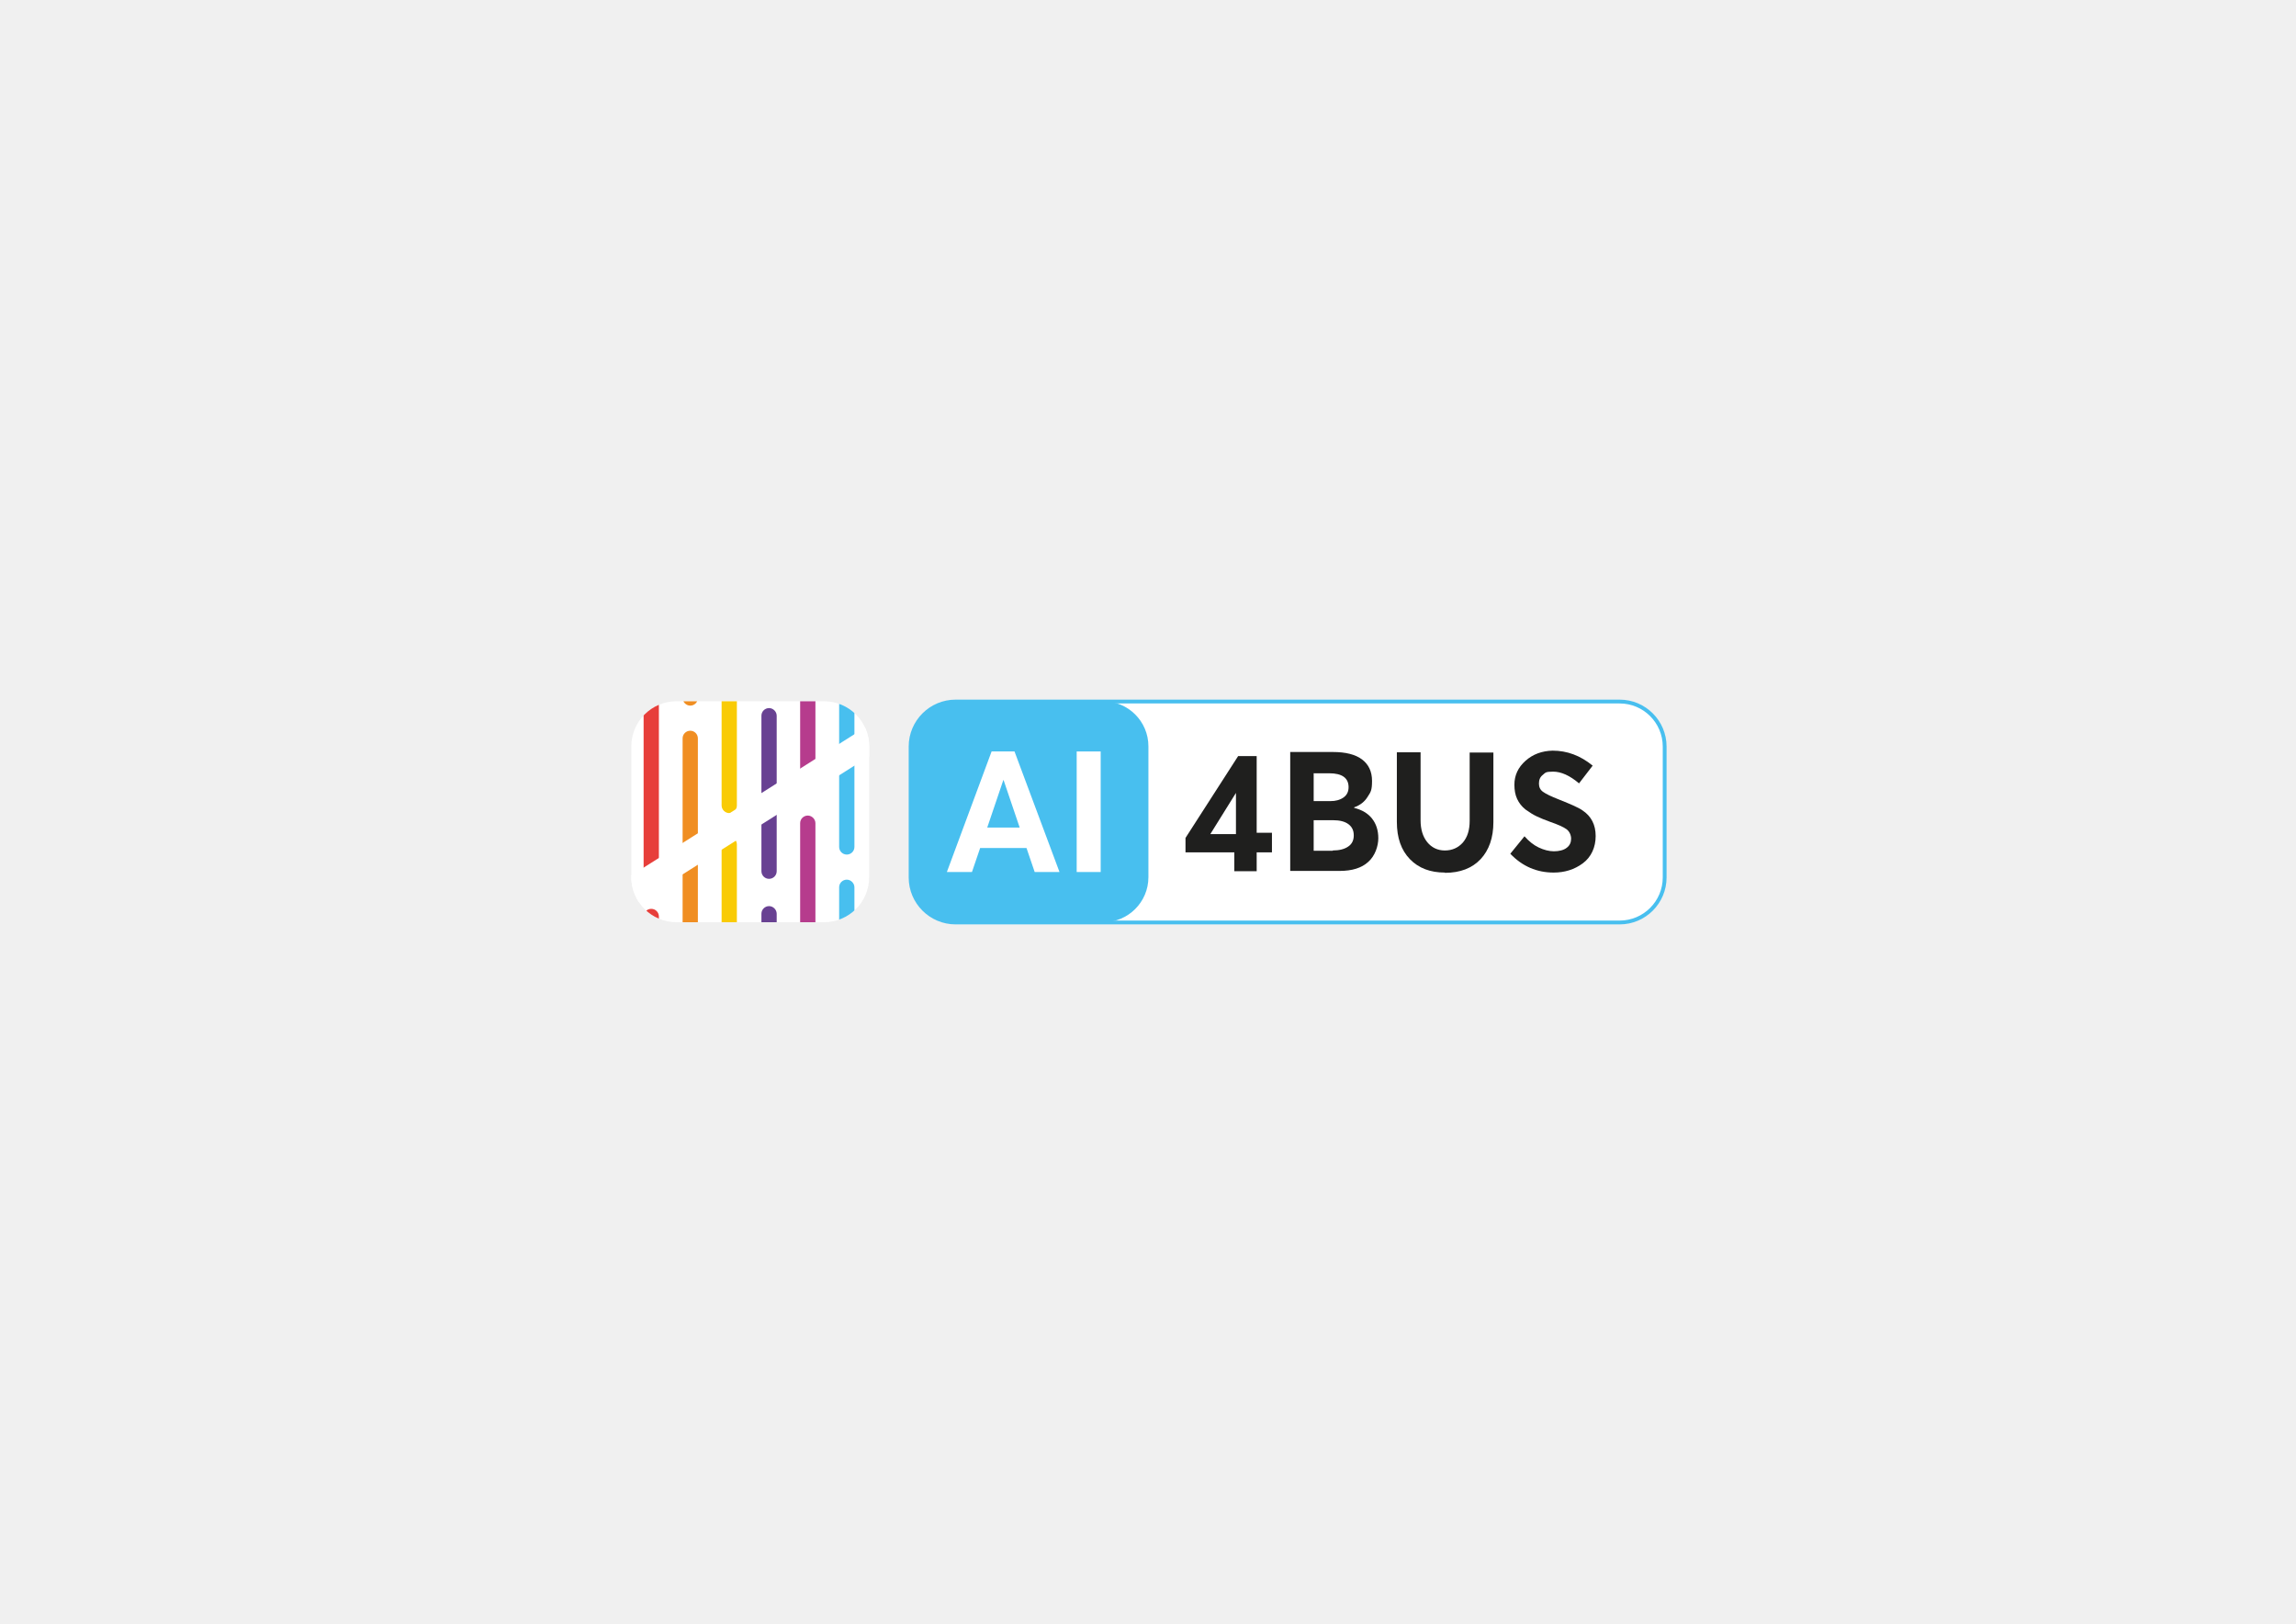
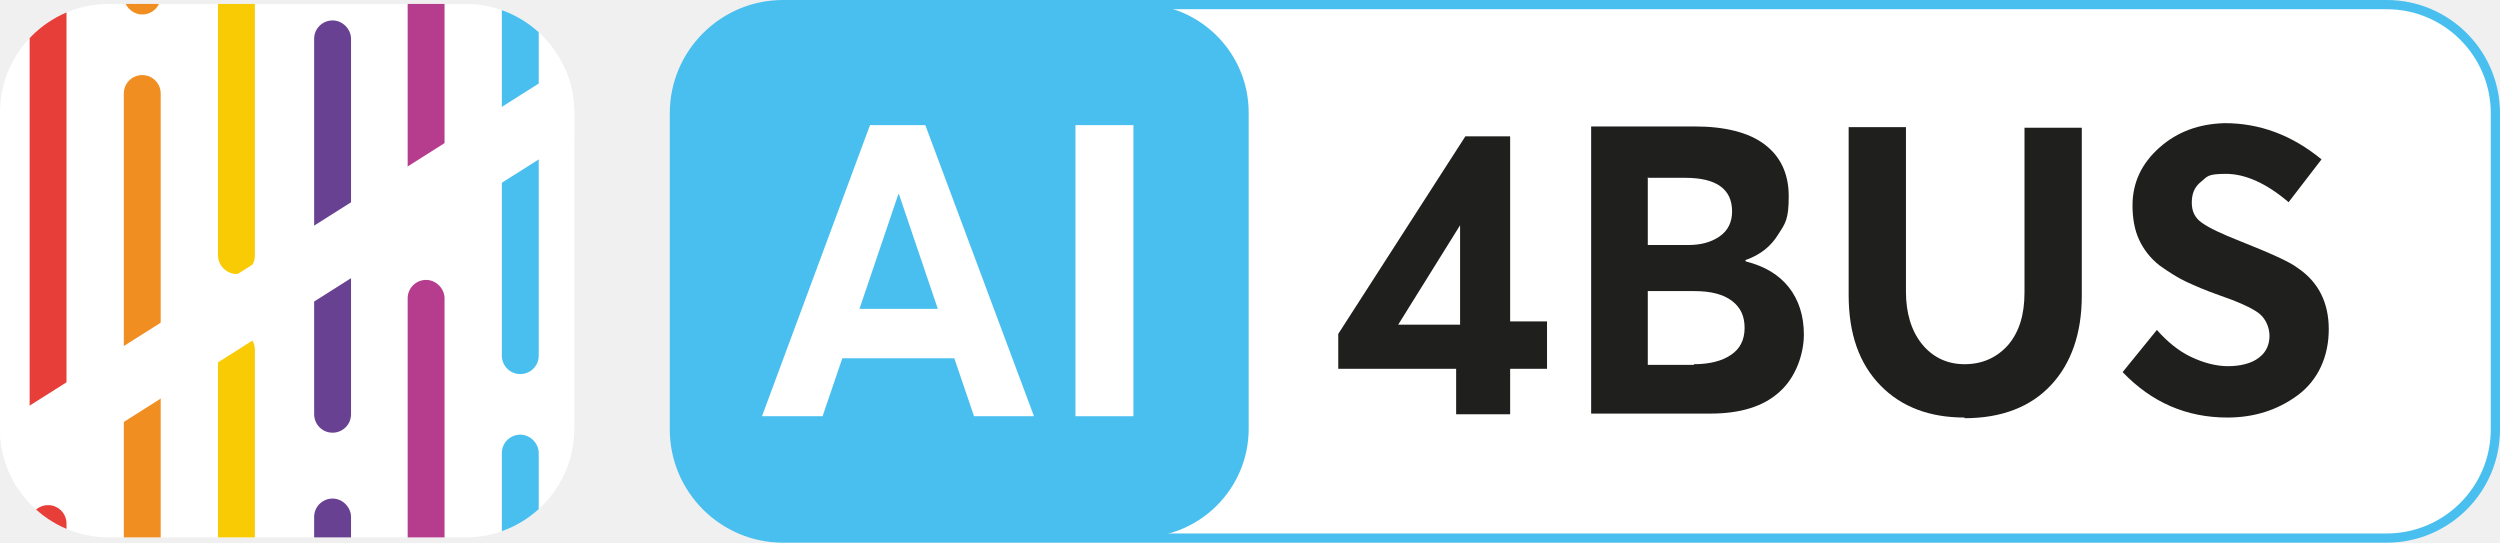
- <svg xmlns="http://www.w3.org/2000/svg" id="Capa_1" version="1.1" viewBox="0 0 841.9 595.3">
-   <defs>
-     <style>
+ <svg xmlns="http://www.w3.org/2000/svg" id="Capa_1" version="1.1" viewBox="0 0 379.6 82.4" width="379.6" height="82.4">
+   <defs id="defs1">
+     <style id="style1">
      .st0 {
        fill: #48bfef;
      }

      .st1 {
        fill: none;
        stroke: #48bfef;
        stroke-miterlimit: 10;
        stroke-width: 1.4px;
      }

      .st2 {
        fill: #b63c8d;
      }

      .st3 {
        fill: #e73e3a;
      }

      .st4 {
        fill: #fff;
      }

      .st5 {
        fill: #1f1f1e;
      }

      .st6 {
        fill: #684192;
      }

      .st7 {
        fill: #f9cb05;
      }

      .st8 {
        fill: #f08e22;
      }

      .st9 {
        clip-path: url(#clippath);
      }
    </style>
    <clipPath id="clippath">
-       <path class="st4" d="M302.2,338.1h-54.2c-9.1,0-16.5-7.4-16.5-16.5v-48c0-9.1,7.4-16.5,16.5-16.5h54.2c9.1,0,16.5,7.4,16.5,16.5v48c0,9.1-7.4,16.5-16.5,16.5" />
+       <path class="st4" d="M 302.2,338.1 H 248 c -9.1,0 -16.5,-7.4 -16.5,-16.5 v -48 c 0,-9.1 7.4,-16.5 16.5,-16.5 h 54.2 c 9.1,0 16.5,7.4 16.5,16.5 v 48 c 0,9.1 -7.4,16.5 -16.5,16.5" id="path1" />
    </clipPath>
  </defs>
-   <path class="st4" d="M593.9,338.1h-243.5c-9.1,0-16.5-7.4-16.5-16.5v-48c0-9.1,7.4-16.5,16.5-16.5h243.5c9.1,0,16.5,7.4,16.5,16.5v48c0,9.1-7.4,16.5-16.5,16.5" />
-   <path class="st1" d="M350.4,257.2h243.5c9.1,0,16.5,7.4,16.5,16.5v48c0,9.1-7.4,16.5-16.5,16.5h-243.5c-9.1,0-16.5-7.4-16.5-16.5v-48c0-9.1,7.4-16.5,16.5-16.5Z" />
-   <path class="st0" d="M404.6,338.1h-54.2c-9.1,0-16.5-7.4-16.5-16.5v-48c0-9.1,7.4-16.5,16.5-16.5h54.2c9.1,0,16.5,7.4,16.5,16.5v48c0,9.1-7.4,16.5-16.5,16.5" />
-   <path class="st5" d="M452.6,319.4v-6.9h-17.9v-5.3l19.3-30h6.8v28.1h5.6v7.2h-5.6v6.9h-8.2ZM443.8,305.8h9.4v-15.1l-9.4,15.1Z" />
-   <path class="st5" d="M496.6,296.2c2.8.7,5,2,6.5,3.9,1.5,1.9,2.3,4.3,2.3,7.2s-1.2,6.5-3.7,8.7c-2.4,2.2-5.9,3.3-10.5,3.3h-18.1v-43.6h15.7c4.6,0,8.2.9,10.6,2.7,2.4,1.8,3.7,4.4,3.7,7.9s-.5,4.1-1.6,5.8c-1.1,1.8-2.7,3.1-5,3.9h0ZM481.7,283.4v10.3h6.2c1.8,0,3.4-.4,4.7-1.3,1.3-.9,1.9-2.2,1.9-3.8,0-3.4-2.4-5.1-7.1-5.1h-5.6ZM488.7,311.8c2.4,0,4.3-.5,5.6-1.4,1.4-.9,2.1-2.3,2.1-4.1s-.6-3.1-1.9-4.1c-1.3-1-3.2-1.5-5.7-1.5h-7.1v11.2h7Z" />
-   <path class="st5" d="M529.8,319.9c-5.3,0-9.6-1.6-12.8-4.9-3.2-3.3-4.8-7.8-4.8-13.7v-25.5h8.7v25c0,3.2.8,5.9,2.4,7.9,1.6,2,3.8,3.1,6.5,3.1s4.9-1,6.6-2.9c1.7-2,2.5-4.6,2.5-8v-25h8.7v25.5c0,5.7-1.6,10.3-4.7,13.6-3.1,3.3-7.5,5-13.1,5" />
-   <path class="st5" d="M569.7,319.9c-6.2,0-11.5-2.3-15.9-6.9l5.2-6.4c1.6,1.8,3.3,3.2,5.2,4.1,1.9.9,3.8,1.4,5.6,1.4s3.6-.4,4.7-1.3c1.1-.8,1.6-2,1.6-3.3s-.6-2.7-1.7-3.5c-1.1-.8-3.1-1.7-6-2.7-2-.7-3.6-1.4-4.9-2-1.3-.6-2.7-1.5-4.1-2.5-1.4-1.1-2.4-2.4-3.1-3.9-.7-1.5-1-3.3-1-5.2,0-3.5,1.4-6.4,4.1-8.8,2.7-2.4,6-3.6,9.9-3.7,5.3,0,10.2,1.8,14.7,5.5l-5,6.5c-3.4-2.9-6.6-4.3-9.5-4.3s-2.8.4-3.8,1.2c-1,.8-1.4,1.8-1.4,3.2,0,1.3.5,2.3,1.5,3,1.1.8,3,1.7,5.8,2.8,4.5,1.8,7.5,3.1,8.8,4.1,3.1,2.1,4.7,5.2,4.7,9.3s-1.6,7.7-4.7,10c-3.1,2.3-6.7,3.4-10.7,3.4" />
-   <path class="st4" d="M379.4,319.7l-3-8.8h-17l-3,8.8h-9.2l16.4-44.2h8.4l16.5,44.2h-9.2ZM362,303.4h11.9l-5.9-17.4h-.1l-5.9,17.4Z" />
-   <rect class="st4" x="394.8" y="275.5" width="8.8" height="44.2" />
-   <g>
-     <path class="st4" d="M302.2,338.1h-54.2c-9.1,0-16.5-7.4-16.5-16.5v-48c0-9.1,7.4-16.5,16.5-16.5h54.2c9.1,0,16.5,7.4,16.5,16.5v48c0,9.1-7.4,16.5-16.5,16.5" />
-     <g class="st9">
-       <g>
-         <path class="st6" d="M282,322.2c-1.6,0-2.8-1.3-2.8-2.8v-57c0-1.6,1.3-2.8,2.8-2.8s2.8,1.3,2.8,2.8v57c0,1.6-1.3,2.8-2.8,2.8" />
-         <path class="st2" d="M296.2,289.8c-1.6,0-2.8-1.3-2.8-2.8v-81.9c0-1.6,1.3-2.8,2.8-2.8s2.8,1.3,2.8,2.8v81.9c0,1.6-1.3,2.8-2.8,2.8" />
-         <path class="st2" d="M296.2,355.4c-1.6,0-2.8-1.3-2.8-2.8v-50.8c0-1.6,1.3-2.8,2.8-2.8s2.8,1.3,2.8,2.8v50.8c0,1.6-1.3,2.8-2.8,2.8" />
-         <path class="st6" d="M282,250.9c-1.6,0-2.8-1.3-2.8-2.8v-43c0-1.6,1.3-2.8,2.8-2.8s2.8,1.3,2.8,2.8v43c0,1.6-1.3,2.8-2.8,2.8" />
-         <path class="st6" d="M282,355.4c-1.6,0-2.8-1.3-2.8-2.8v-17.6c0-1.6,1.3-2.8,2.8-2.8s2.8,1.3,2.8,2.8v17.6c0,1.6-1.3,2.8-2.8,2.8" />
-         <path class="st0" d="M310.5,224.5c-1.6,0-2.8-1.3-2.8-2.8v-16.5c0-1.6,1.3-2.8,2.8-2.8s2.8,1.3,2.8,2.8v16.5c0,1.6-1.3,2.8-2.8,2.8" />
-         <path class="st0" d="M310.5,313.3c-1.6,0-2.8-1.3-2.8-2.8v-74.3c0-1.6,1.3-2.8,2.8-2.8s2.8,1.3,2.8,2.8v74.3c0,1.6-1.3,2.8-2.8,2.8" />
-         <path class="st0" d="M310.5,355.4c-1.6,0-2.8-1.3-2.8-2.8v-27.3c0-1.6,1.3-2.8,2.8-2.8s2.8,1.3,2.8,2.8v27.3c0,1.6-1.3,2.8-2.8,2.8" />
-         <path class="st8" d="M253.1,267.9c1.6,0,2.8,1.3,2.8,2.8v81.9c0,1.6-1.3,2.8-2.8,2.8s-2.8-1.3-2.8-2.8v-81.9c0-1.6,1.3-2.8,2.8-2.8" />
-         <path class="st8" d="M253.1,202.3c1.6,0,2.8,1.3,2.8,2.8v50.8c0,1.6-1.3,2.8-2.8,2.8s-2.8-1.3-2.8-2.8v-50.8c0-1.6,1.3-2.8,2.8-2.8" />
-         <path class="st7" d="M267.4,306.8c1.6,0,2.8,1.3,2.8,2.8v43c0,1.6-1.3,2.8-2.8,2.8s-2.8-1.3-2.8-2.8v-43c0-1.6,1.3-2.8,2.8-2.8" />
-         <path class="st7" d="M267.4,202.3c1.6,0,2.8,1.3,2.8,2.8v17.6c0,1.6-1.3,2.8-2.8,2.8s-2.8-1.3-2.8-2.8v-17.6c0-1.6,1.3-2.8,2.8-2.8" />
-         <path class="st7" d="M267.4,235.5c1.6,0,2.8,1.3,2.8,2.8v57c0,1.6-1.3,2.8-2.8,2.8s-2.8-1.3-2.8-2.8v-57c0-1.6,1.3-2.8,2.8-2.8" />
-         <path class="st3" d="M238.8,333.2c1.6,0,2.8,1.3,2.8,2.8v16.5c0,1.6-1.3,2.8-2.8,2.8s-2.8-1.3-2.8-2.8v-16.5c0-1.6,1.3-2.8,2.8-2.8" />
-         <path class="st3" d="M238.8,244.4c1.6,0,2.8,1.3,2.8,2.8v74.3c0,1.6-1.3,2.8-2.8,2.8s-2.8-1.3-2.8-2.8v-74.3c0-1.6,1.3-2.8,2.8-2.8" />
-         <path class="st3" d="M238.8,202.3c1.6,0,2.8,1.3,2.8,2.8v27.3c0,1.6-1.3,2.8-2.8,2.8s-2.8-1.3-2.8-2.8v-27.3c0-1.6,1.3-2.8,2.8-2.8" />
-         <polygon class="st4" points="348.4 258.5 178.8 365.8 177.5 355.1 347.1 247.8 348.4 258.5" />
+   <path class="st4" d="M 362.4,81.6 H 118.9 c -9.1,0 -16.5,-7.4 -16.5,-16.5 v -48 C 102.4,8 109.8,0.6 118.9,0.6 H 362.4 C 371.5,0.6 378.9,8 378.9,17.1 v 48 c 0,9.1 -7.4,16.5 -16.5,16.5" id="path2" />
+   <path class="st1" d="M 118.9,0.7 H 362.4 C 371.5,0.7 378.9,8.1 378.9,17.2 v 48 c 0,9.1 -7.4,16.5 -16.5,16.5 H 118.9 c -9.1,0 -16.5,-7.4 -16.5,-16.5 v -48 c 0,-9.1 7.4,-16.5 16.5,-16.5 z" id="path3" />
+   <path class="st0" d="m 173.1,81.6 h -54.2 c -9.1,0 -16.5,-7.4 -16.5,-16.5 v -48 c 0,-9.1 7.4,-16.5 16.5,-16.5 h 54.2 C 182.2,0.6 189.6,8 189.6,17.1 v 48 c 0,9.1 -7.4,16.5 -16.5,16.5" id="path4" />
+   <path class="st5" d="M 221.1,62.9 V 56 h -17.9 v -5.3 l 19.3,-30 h 6.8 v 28.1 h 5.6 V 56 h -5.6 v 6.9 z m -8.8,-13.6 h 9.4 V 34.2 Z" id="path5" />
+   <path class="st5" d="m 265.1,39.7 c 2.8,0.7 5,2 6.5,3.9 1.5,1.9 2.3,4.3 2.3,7.2 0,2.9 -1.2,6.5 -3.7,8.7 -2.4,2.2 -5.9,3.3 -10.5,3.3 H 241.6 V 19.2 h 15.7 c 4.6,0 8.2,0.9 10.6,2.7 2.4,1.8 3.7,4.4 3.7,7.9 0,3.5 -0.5,4.1 -1.6,5.8 -1.1,1.8 -2.7,3.1 -5,3.9 v 0 z M 250.2,26.9 v 10.3 h 6.2 c 1.8,0 3.4,-0.4 4.7,-1.3 1.3,-0.9 1.9,-2.2 1.9,-3.8 0,-3.4 -2.4,-5.1 -7.1,-5.1 h -5.6 z m 7,28.4 c 2.4,0 4.3,-0.5 5.6,-1.4 1.4,-0.9 2.1,-2.3 2.1,-4.1 0,-1.8 -0.6,-3.1 -1.9,-4.1 -1.3,-1 -3.2,-1.5 -5.7,-1.5 h -7.1 v 11.2 h 7 z" id="path6" />
+   <path class="st5" d="m 298.3,63.4 c -5.3,0 -9.6,-1.6 -12.8,-4.9 -3.2,-3.3 -4.8,-7.8 -4.8,-13.7 V 19.3 h 8.7 v 25 c 0,3.2 0.8,5.9 2.4,7.9 1.6,2 3.8,3.1 6.5,3.1 2.7,0 4.9,-1 6.6,-2.9 1.7,-2 2.5,-4.6 2.5,-8 v -25 h 8.7 v 25.5 c 0,5.7 -1.6,10.3 -4.7,13.6 -3.1,3.3 -7.5,5 -13.1,5" id="path7" />
+   <path class="st5" d="m 338.2,63.4 c -6.2,0 -11.5,-2.3 -15.9,-6.9 l 5.2,-6.4 c 1.6,1.8 3.3,3.2 5.2,4.1 1.9,0.9 3.8,1.4 5.6,1.4 1.8,0 3.6,-0.4 4.7,-1.3 1.1,-0.8 1.6,-2 1.6,-3.3 0,-1.3 -0.6,-2.7 -1.7,-3.5 -1.1,-0.8 -3.1,-1.7 -6,-2.7 -2,-0.7 -3.6,-1.4 -4.9,-2 -1.3,-0.6 -2.7,-1.5 -4.1,-2.5 -1.4,-1.1 -2.4,-2.4 -3.1,-3.9 -0.7,-1.5 -1,-3.3 -1,-5.2 0,-3.5 1.4,-6.4 4.1,-8.8 2.7,-2.4 6,-3.6 9.9,-3.7 5.3,0 10.2,1.8 14.7,5.5 l -5,6.5 c -3.4,-2.9 -6.6,-4.3 -9.5,-4.3 -2.9,0 -2.8,0.4 -3.8,1.2 -1,0.8 -1.4,1.8 -1.4,3.2 0,1.3 0.5,2.3 1.5,3 1.1,0.8 3,1.7 5.8,2.8 4.5,1.8 7.5,3.1 8.8,4.1 3.1,2.1 4.7,5.2 4.7,9.3 0,4.1 -1.6,7.7 -4.7,10 -3.1,2.3 -6.7,3.4 -10.7,3.4" id="path8" />
+   <path class="st4" d="m 147.9,63.2 -3,-8.8 h -17 l -3,8.8 h -9.2 L 132.1,19 h 8.4 L 157,63.2 h -9.2 z M 130.5,46.9 h 11.9 l -5.9,-17.4 h -0.1 z" id="path9" />
+   <rect class="st4" x="163.3" y="19" width="8.8" height="44.2" id="rect9" />
+   <g id="g28" transform="translate(-231.5,-256.5)">
+     <path class="st4" d="M 302.2,338.1 H 248 c -9.1,0 -16.5,-7.4 -16.5,-16.5 v -48 c 0,-9.1 7.4,-16.5 16.5,-16.5 h 54.2 c 9.1,0 16.5,7.4 16.5,16.5 v 48 c 0,9.1 -7.4,16.5 -16.5,16.5" id="path10" />
+     <g class="st9" clip-path="url(#clippath)" id="g27">
+       <g id="g26">
+         <path class="st6" d="m 282,322.2 c -1.6,0 -2.8,-1.3 -2.8,-2.8 v -57 c 0,-1.6 1.3,-2.8 2.8,-2.8 1.5,0 2.8,1.3 2.8,2.8 v 57 c 0,1.6 -1.3,2.8 -2.8,2.8" id="path11" />
+         <path class="st2" d="m 296.2,289.8 c -1.6,0 -2.8,-1.3 -2.8,-2.8 v -81.9 c 0,-1.6 1.3,-2.8 2.8,-2.8 1.5,0 2.8,1.3 2.8,2.8 V 287 c 0,1.6 -1.3,2.8 -2.8,2.8" id="path12" />
+         <path class="st2" d="m 296.2,355.4 c -1.6,0 -2.8,-1.3 -2.8,-2.8 v -50.8 c 0,-1.6 1.3,-2.8 2.8,-2.8 1.5,0 2.8,1.3 2.8,2.8 v 50.8 c 0,1.6 -1.3,2.8 -2.8,2.8" id="path13" />
+         <path class="st6" d="m 282,250.9 c -1.6,0 -2.8,-1.3 -2.8,-2.8 v -43 c 0,-1.6 1.3,-2.8 2.8,-2.8 1.5,0 2.8,1.3 2.8,2.8 v 43 c 0,1.6 -1.3,2.8 -2.8,2.8" id="path14" />
+         <path class="st6" d="m 282,355.4 c -1.6,0 -2.8,-1.3 -2.8,-2.8 V 335 c 0,-1.6 1.3,-2.8 2.8,-2.8 1.5,0 2.8,1.3 2.8,2.8 v 17.6 c 0,1.6 -1.3,2.8 -2.8,2.8" id="path15" />
+         <path class="st0" d="m 310.5,224.5 c -1.6,0 -2.8,-1.3 -2.8,-2.8 v -16.5 c 0,-1.6 1.3,-2.8 2.8,-2.8 1.5,0 2.8,1.3 2.8,2.8 v 16.5 c 0,1.6 -1.3,2.8 -2.8,2.8" id="path16" />
+         <path class="st0" d="m 310.5,313.3 c -1.6,0 -2.8,-1.3 -2.8,-2.8 v -74.3 c 0,-1.6 1.3,-2.8 2.8,-2.8 1.5,0 2.8,1.3 2.8,2.8 v 74.3 c 0,1.6 -1.3,2.8 -2.8,2.8" id="path17" />
+         <path class="st0" d="m 310.5,355.4 c -1.6,0 -2.8,-1.3 -2.8,-2.8 v -27.3 c 0,-1.6 1.3,-2.8 2.8,-2.8 1.5,0 2.8,1.3 2.8,2.8 v 27.3 c 0,1.6 -1.3,2.8 -2.8,2.8" id="path18" />
+         <path class="st8" d="m 253.1,267.9 c 1.6,0 2.8,1.3 2.8,2.8 v 81.9 c 0,1.6 -1.3,2.8 -2.8,2.8 -1.5,0 -2.8,-1.3 -2.8,-2.8 v -81.9 c 0,-1.6 1.3,-2.8 2.8,-2.8" id="path19" />
+         <path class="st8" d="m 253.1,202.3 c 1.6,0 2.8,1.3 2.8,2.8 v 50.8 c 0,1.6 -1.3,2.8 -2.8,2.8 -1.5,0 -2.8,-1.3 -2.8,-2.8 v -50.8 c 0,-1.6 1.3,-2.8 2.8,-2.8" id="path20" />
+         <path class="st7" d="m 267.4,306.8 c 1.6,0 2.8,1.3 2.8,2.8 v 43 c 0,1.6 -1.3,2.8 -2.8,2.8 -1.5,0 -2.8,-1.3 -2.8,-2.8 v -43 c 0,-1.6 1.3,-2.8 2.8,-2.8" id="path21" />
+         <path class="st7" d="m 267.4,202.3 c 1.6,0 2.8,1.3 2.8,2.8 v 17.6 c 0,1.6 -1.3,2.8 -2.8,2.8 -1.5,0 -2.8,-1.3 -2.8,-2.8 v -17.6 c 0,-1.6 1.3,-2.8 2.8,-2.8" id="path22" />
+         <path class="st7" d="m 267.4,235.5 c 1.6,0 2.8,1.3 2.8,2.8 v 57 c 0,1.6 -1.3,2.8 -2.8,2.8 -1.5,0 -2.8,-1.3 -2.8,-2.8 v -57 c 0,-1.6 1.3,-2.8 2.8,-2.8" id="path23" />
+         <path class="st3" d="m 238.8,333.2 c 1.6,0 2.8,1.3 2.8,2.8 v 16.5 c 0,1.6 -1.3,2.8 -2.8,2.8 -1.5,0 -2.8,-1.3 -2.8,-2.8 V 336 c 0,-1.6 1.3,-2.8 2.8,-2.8" id="path24" />
+         <path class="st3" d="m 238.8,244.4 c 1.6,0 2.8,1.3 2.8,2.8 v 74.3 c 0,1.6 -1.3,2.8 -2.8,2.8 -1.5,0 -2.8,-1.3 -2.8,-2.8 v -74.3 c 0,-1.6 1.3,-2.8 2.8,-2.8" id="path25" />
+         <path class="st3" d="m 238.8,202.3 c 1.6,0 2.8,1.3 2.8,2.8 v 27.3 c 0,1.6 -1.3,2.8 -2.8,2.8 -1.5,0 -2.8,-1.3 -2.8,-2.8 v -27.3 c 0,-1.6 1.3,-2.8 2.8,-2.8" id="path26" />
+         <polygon class="st4" points="177.5,355.1 347.1,247.8 348.4,258.5 178.8,365.8 " id="polygon26" />
      </g>
    </g>
  </g>
</svg>
